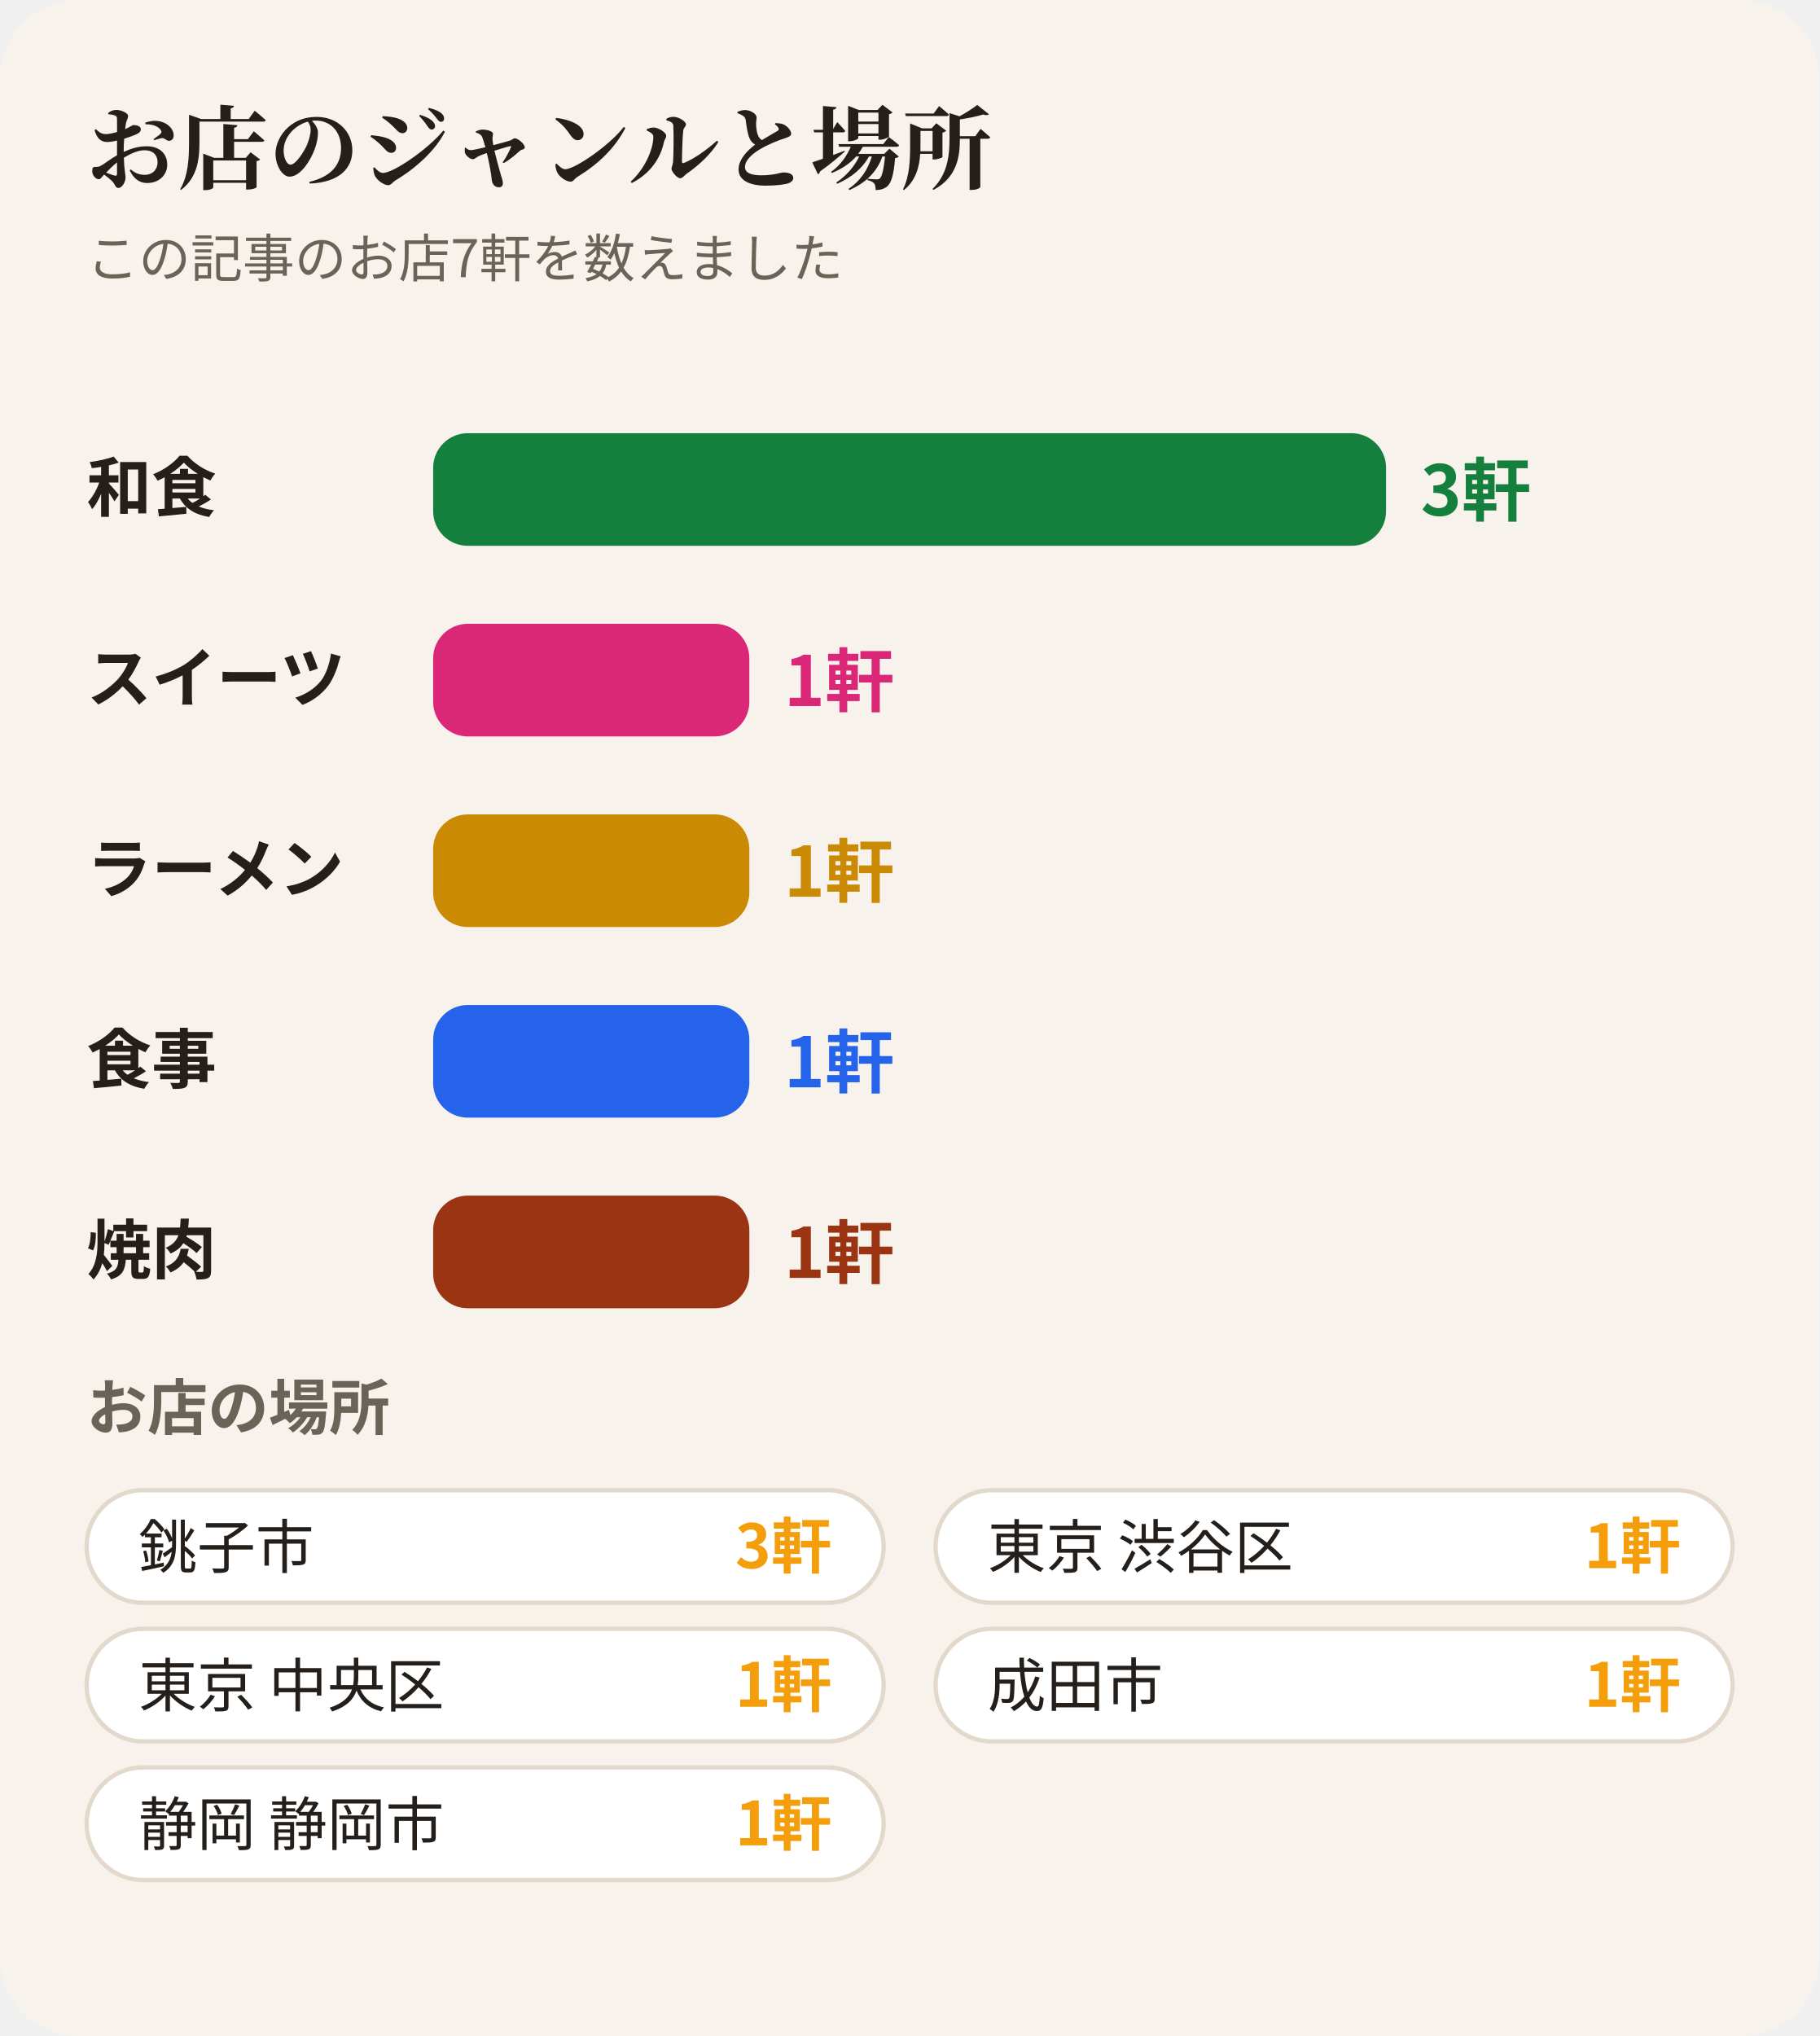
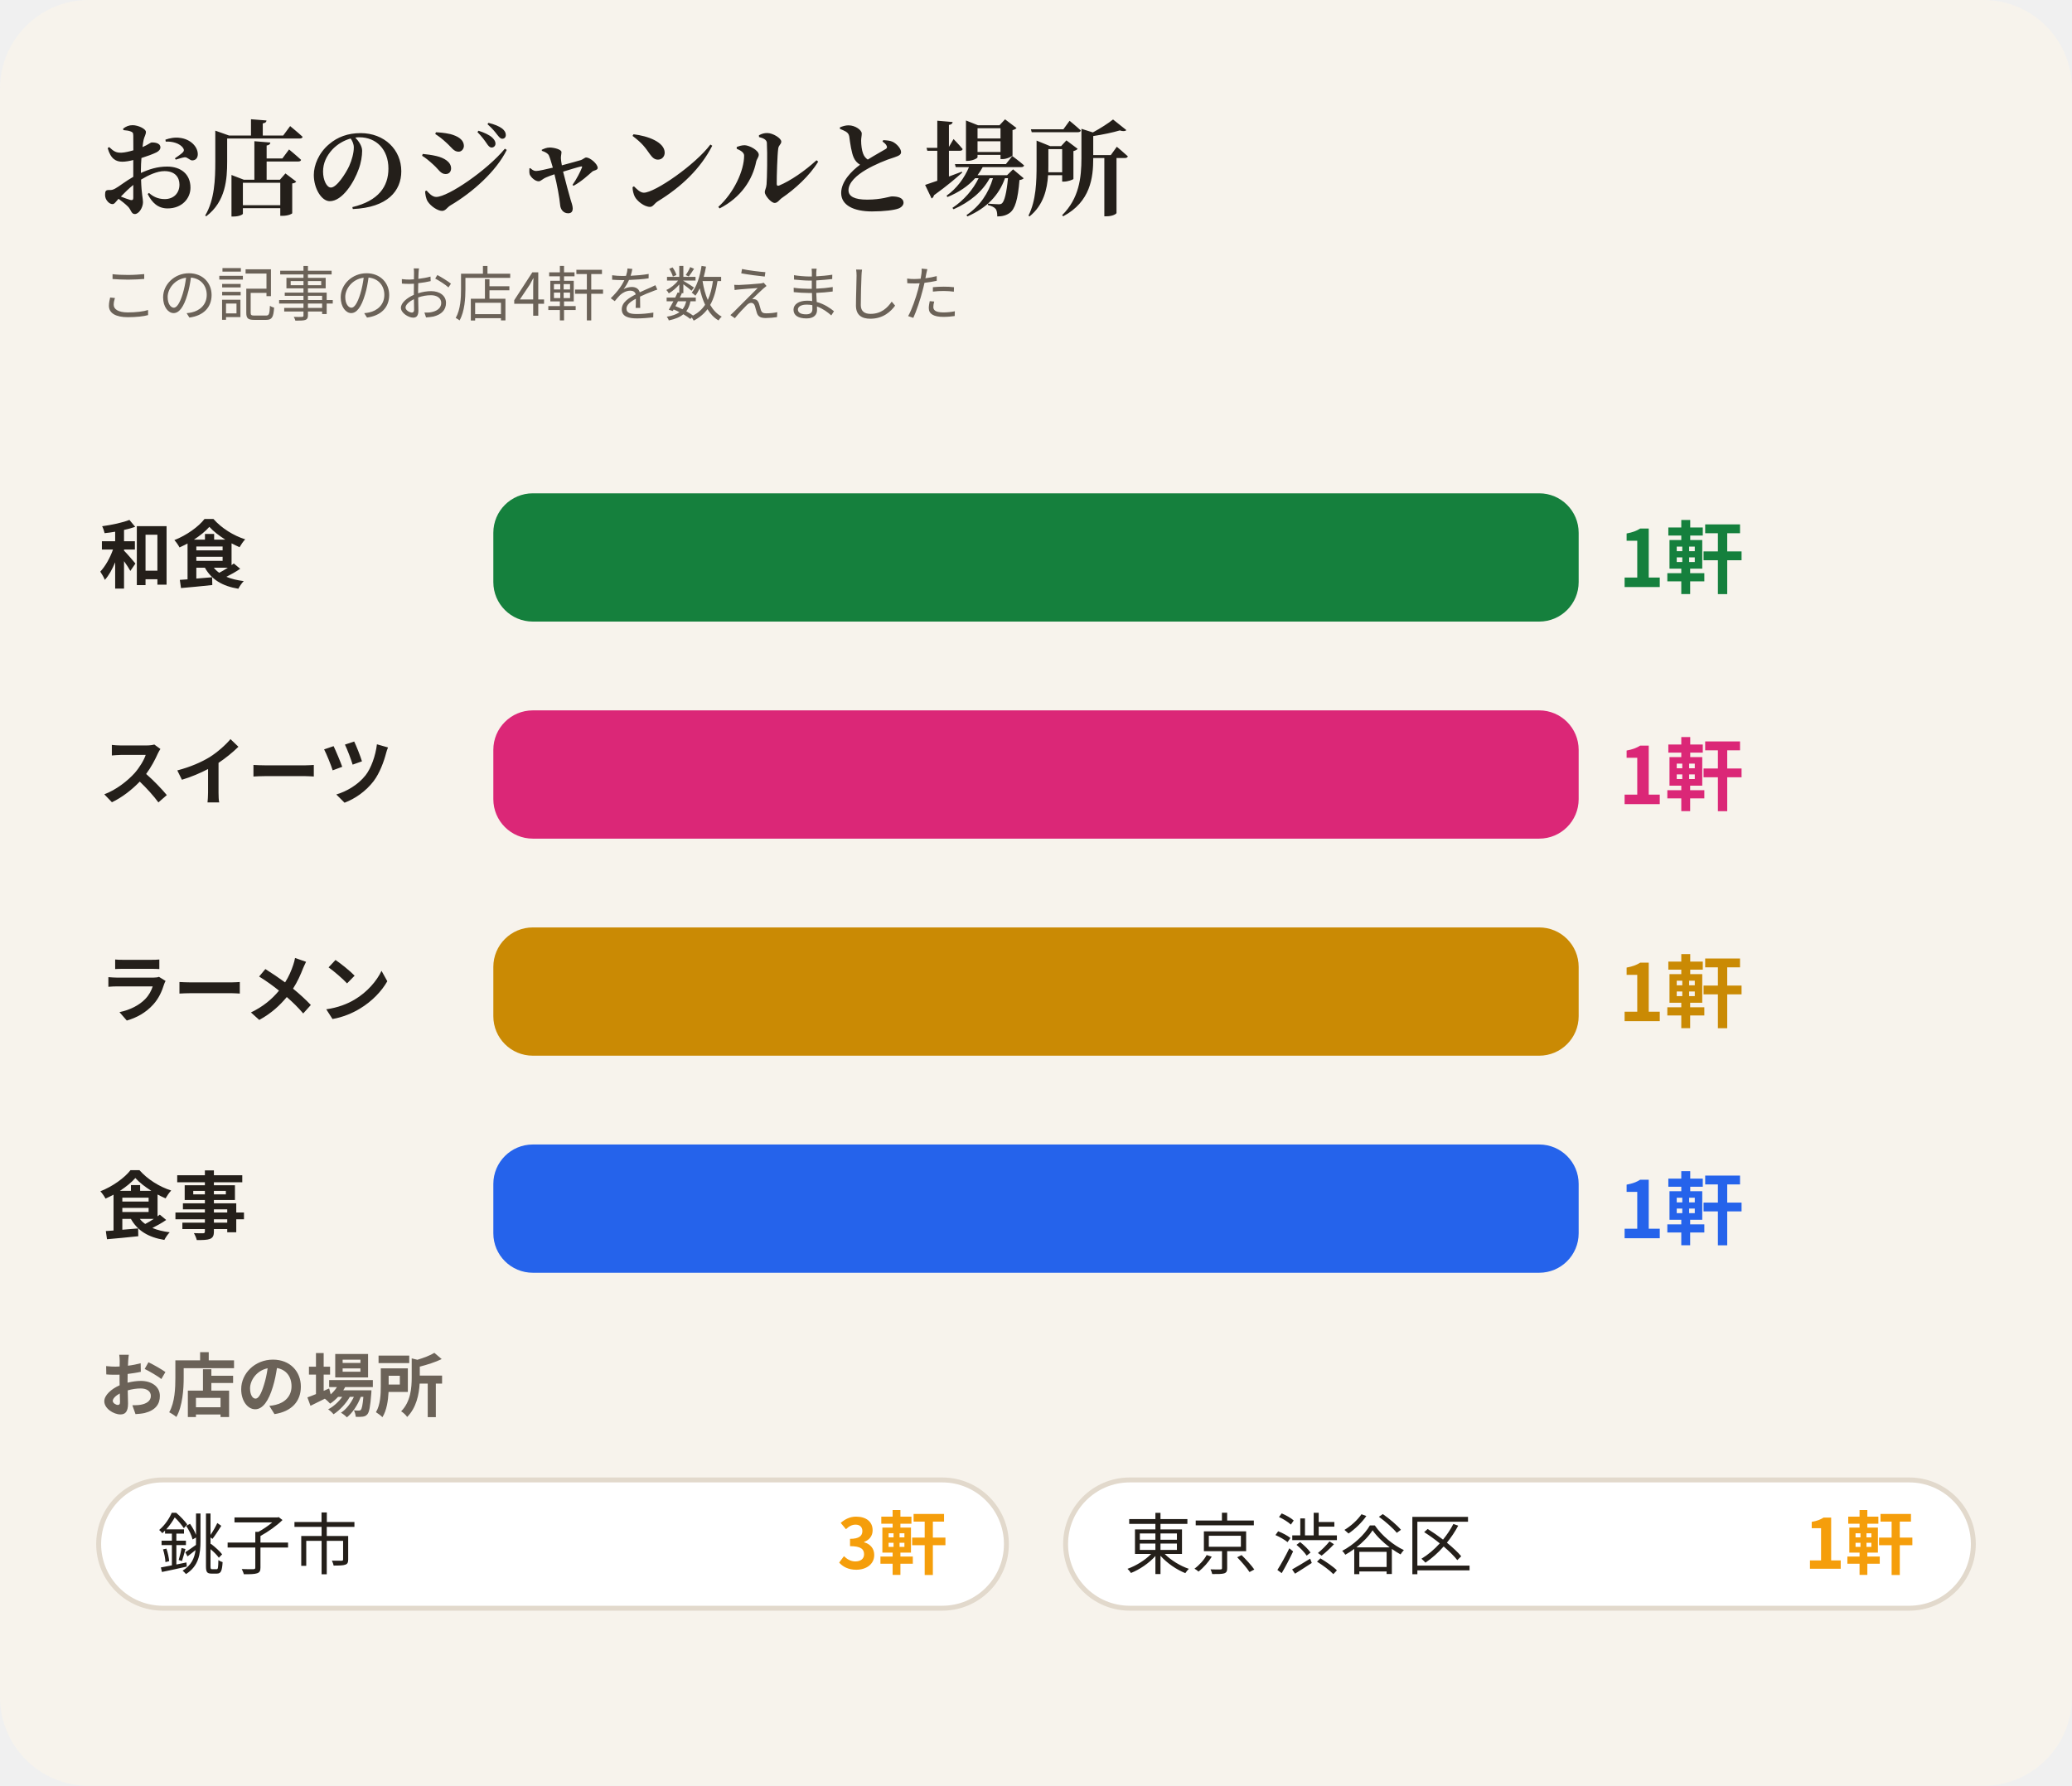
- <svg xmlns="http://www.w3.org/2000/svg" viewBox="0 0 420 470" width="420" height="470" font-family="'Hiragino Sans','Noto Sans CJK JP','Noto Sans JP',sans-serif">
-   <rect width="420" height="470" rx="18" fill="#F7F3EC" />
+ <svg xmlns="http://www.w3.org/2000/svg" viewBox="0 0 420 362" width="420" height="362" font-family="'Hiragino Sans','Noto Sans CJK JP','Noto Sans JP',sans-serif">
+   <rect width="420" height="362" rx="18" fill="#F7F3EC" />
  <text x="20" y="42" font-size="21" font-weight="800" fill="#241F1A" font-family="'Hiragino Mincho ProN','Noto Serif CJK JP','Noto Serif JP',serif">お店のジャンルと場所</text>
-   <text x="20" y="64" font-size="12" fill="#6B6258">この記事のお店7軒を数えました</text>
+   <text x="20" y="64" font-size="12" fill="#6B6258">この記事のお店4軒を数えました</text>
  <text x="20" y="118" font-size="15" font-weight="700" fill="#241F1A">和食</text>
  <rect x="100" y="100" width="220" height="26" rx="8" fill="#15803d" />
-   <text x="328" y="119" font-size="16" font-weight="800" fill="#15803d">3軒</text>
+   <text x="328" y="119" font-size="16" font-weight="800" fill="#15803d">1軒</text>
  <text x="20" y="162" font-size="15" font-weight="700" fill="#241F1A">スイーツ</text>
-   <rect x="100" y="144" width="73" height="26" rx="8" fill="#db2777" />
-   <text x="181" y="163" font-size="16" font-weight="800" fill="#db2777">1軒</text>
+   <rect x="100" y="144" width="220" height="26" rx="8" fill="#db2777" />
+   <text x="328" y="163" font-size="16" font-weight="800" fill="#db2777">1軒</text>
  <text x="20" y="206" font-size="15" font-weight="700" fill="#241F1A">ラーメン</text>
-   <rect x="100" y="188" width="73" height="26" rx="8" fill="#ca8a04" />
-   <text x="181" y="207" font-size="16" font-weight="800" fill="#ca8a04">1軒</text>
+   <rect x="100" y="188" width="220" height="26" rx="8" fill="#ca8a04" />
+   <text x="328" y="207" font-size="16" font-weight="800" fill="#ca8a04">1軒</text>
  <text x="20" y="250" font-size="15" font-weight="700" fill="#241F1A">食事</text>
-   <rect x="100" y="232" width="73" height="26" rx="8" fill="#2563eb" />
-   <text x="181" y="251" font-size="16" font-weight="800" fill="#2563eb">1軒</text>
-   <text x="20" y="294" font-size="15" font-weight="700" fill="#241F1A">焼肉</text>
-   <rect x="100" y="276" width="73" height="26" rx="8" fill="#9a3412" />
-   <text x="181" y="295" font-size="16" font-weight="800" fill="#9a3412">1軒</text>
-   <text x="20" y="330" font-size="14" font-weight="700" fill="#6B6258">お店の場所</text>
-   <rect x="20" y="344" width="184" height="26" rx="13" fill="#fff" stroke="#E2D9CC" />
-   <text x="32" y="362" font-size="13.5" fill="#241F1A">銚子市</text>
-   <text x="192" y="362" font-size="14" font-weight="800" text-anchor="end" fill="#f59e0b">3軒</text>
-   <rect x="216" y="344" width="184" height="26" rx="13" fill="#fff" stroke="#E2D9CC" />
-   <text x="228" y="362" font-size="13.5" fill="#241F1A">東京 渋谷区</text>
-   <text x="388" y="362" font-size="14" font-weight="800" text-anchor="end" fill="#f59e0b">1軒</text>
-   <rect x="20" y="376" width="184" height="26" rx="13" fill="#fff" stroke="#E2D9CC" />
-   <text x="32" y="394" font-size="13.5" fill="#241F1A">東京 中央区</text>
-   <text x="192" y="394" font-size="14" font-weight="800" text-anchor="end" fill="#f59e0b">1軒</text>
-   <rect x="216" y="376" width="184" height="26" rx="13" fill="#fff" stroke="#E2D9CC" />
-   <text x="228" y="394" font-size="13.5" fill="#241F1A">成田市</text>
-   <text x="388" y="394" font-size="14" font-weight="800" text-anchor="end" fill="#f59e0b">1軒</text>
-   <rect x="20" y="408" width="184" height="26" rx="13" fill="#fff" stroke="#E2D9CC" />
-   <text x="32" y="426" font-size="13.5" fill="#241F1A">静岡 静岡市</text>
-   <text x="192" y="426" font-size="14" font-weight="800" text-anchor="end" fill="#f59e0b">1軒</text>
+   <rect x="100" y="232" width="220" height="26" rx="8" fill="#2563eb" />
+   <text x="328" y="251" font-size="16" font-weight="800" fill="#2563eb">1軒</text>
+   <text x="20" y="286" font-size="14" font-weight="700" fill="#6B6258">お店の場所</text>
+   <rect x="20" y="300" width="184" height="26" rx="13" fill="#fff" stroke="#E2D9CC" />
+   <text x="32" y="318" font-size="13.5" fill="#241F1A">銚子市</text>
+   <text x="192" y="318" font-size="14" font-weight="800" text-anchor="end" fill="#f59e0b">3軒</text>
+   <rect x="216" y="300" width="184" height="26" rx="13" fill="#fff" stroke="#E2D9CC" />
+   <text x="228" y="318" font-size="13.5" fill="#241F1A">東京 渋谷区</text>
+   <text x="388" y="318" font-size="14" font-weight="800" text-anchor="end" fill="#f59e0b">1軒</text>
</svg>
